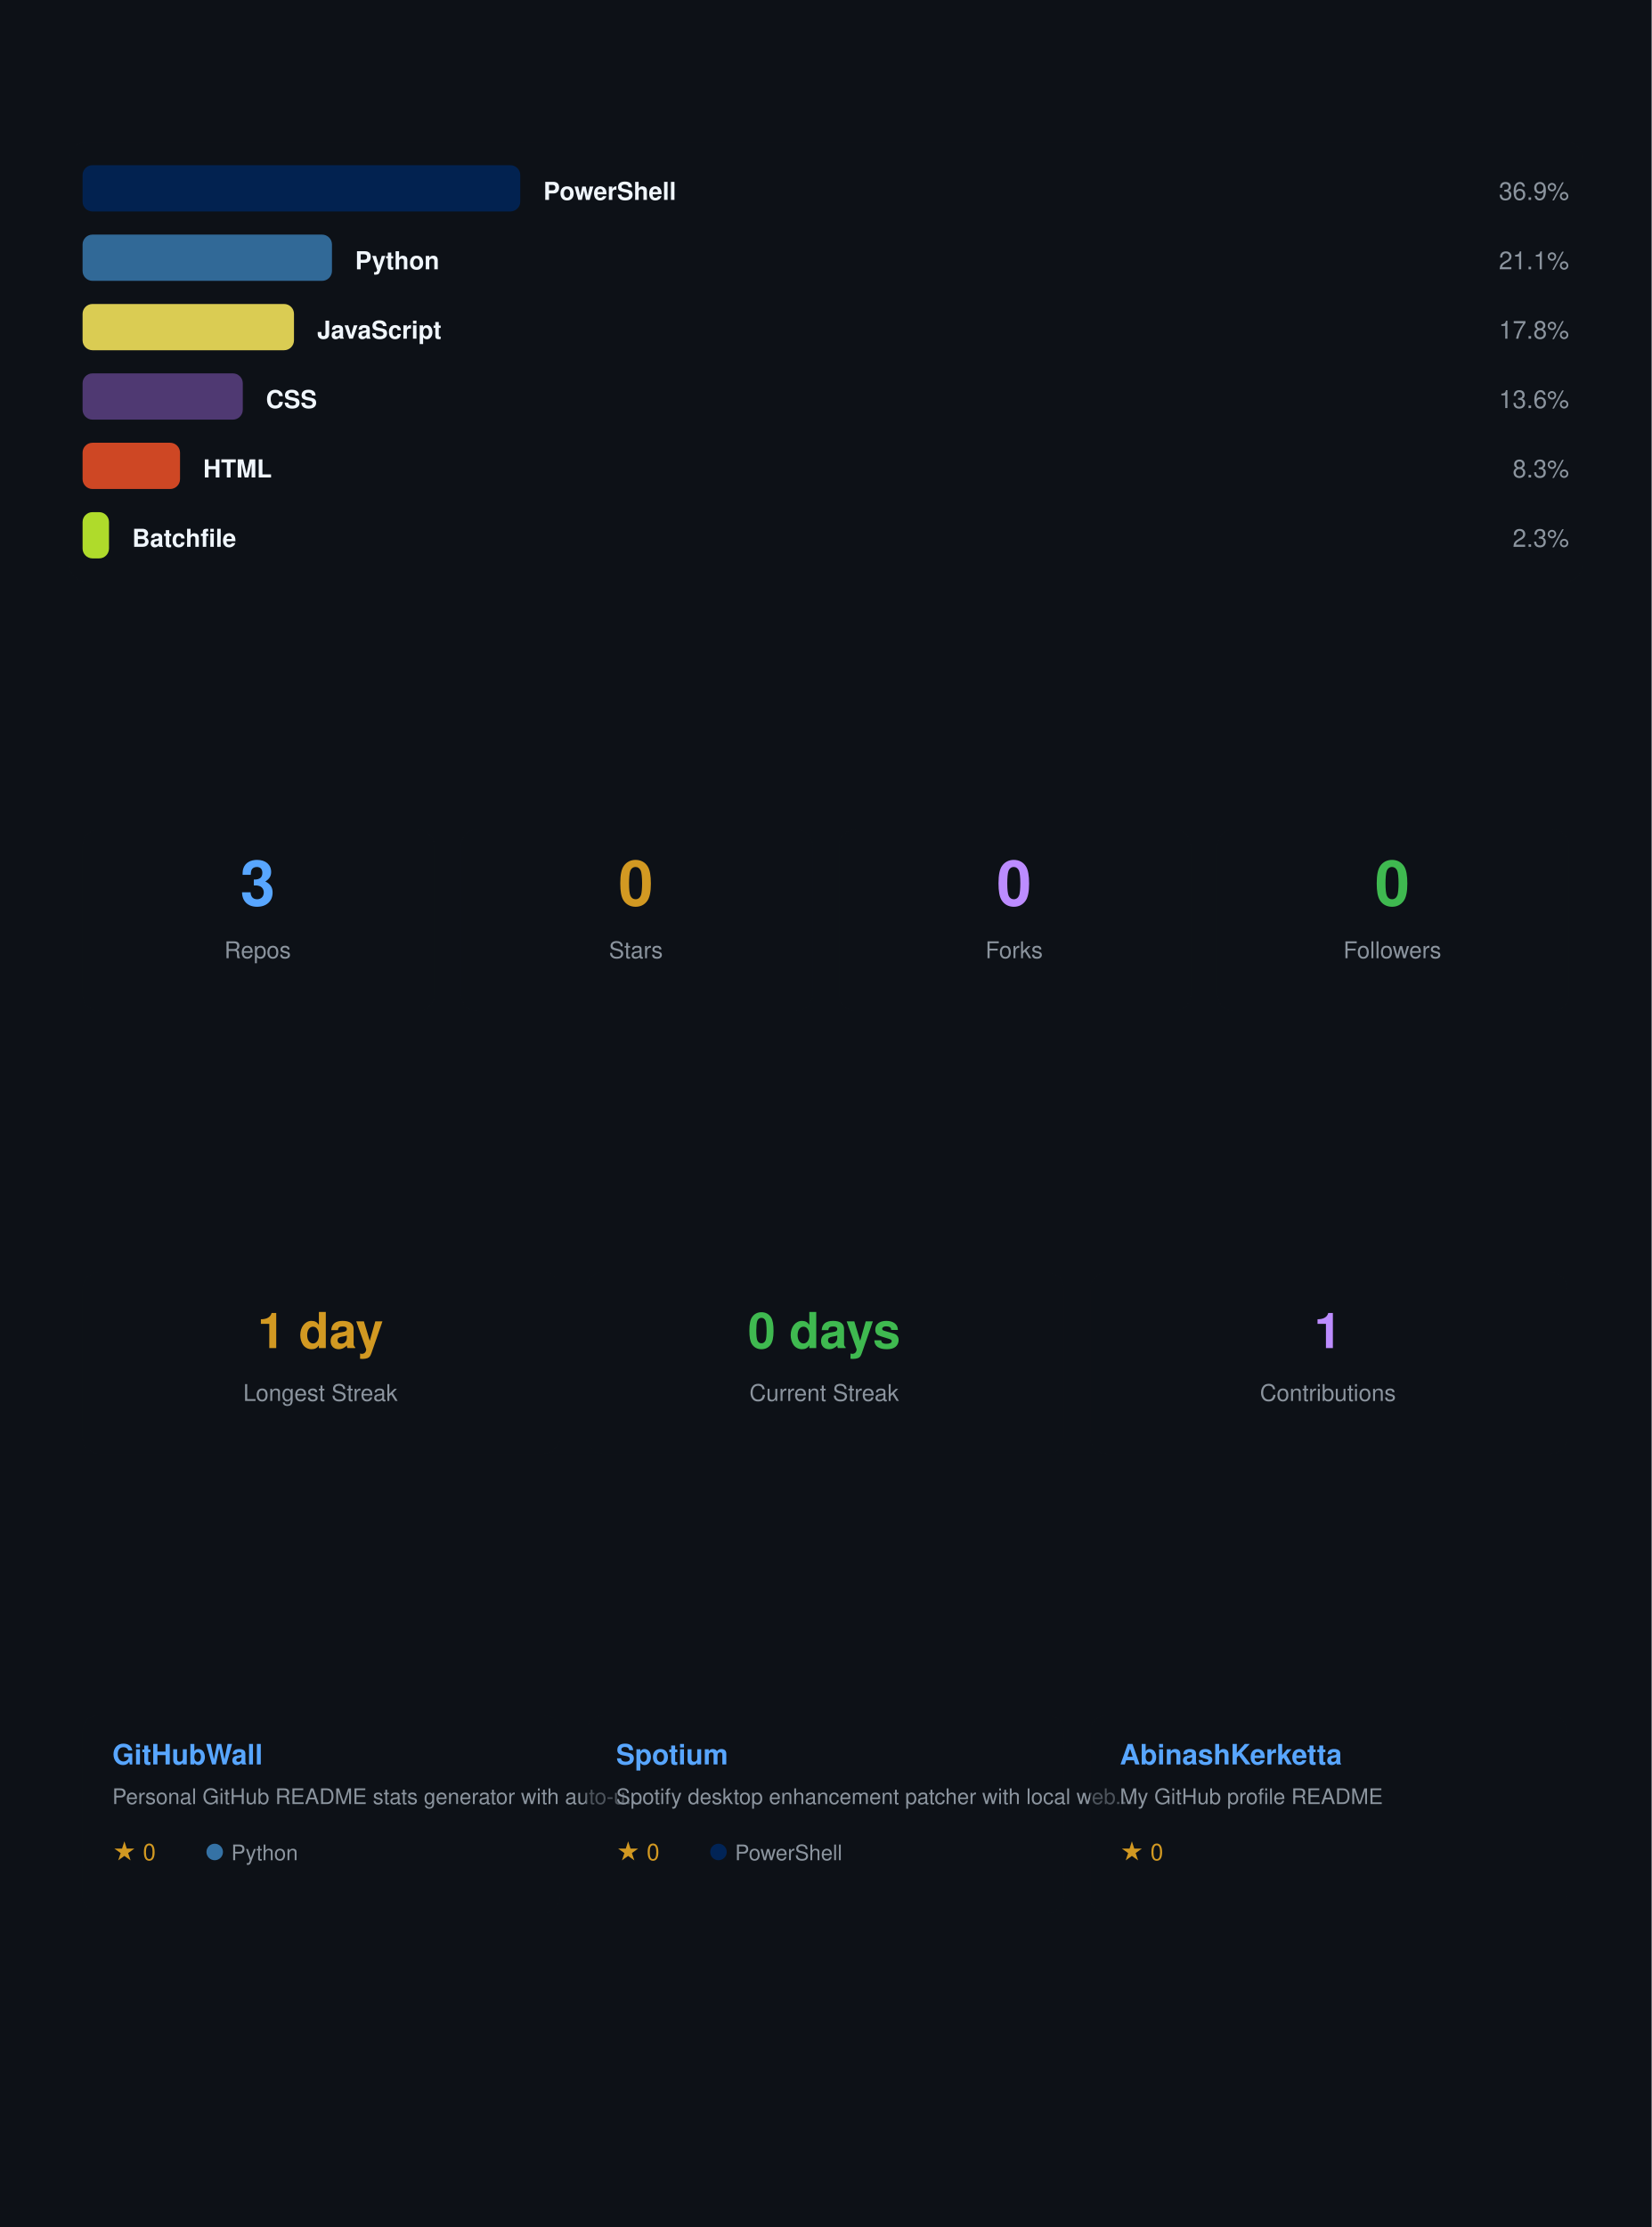
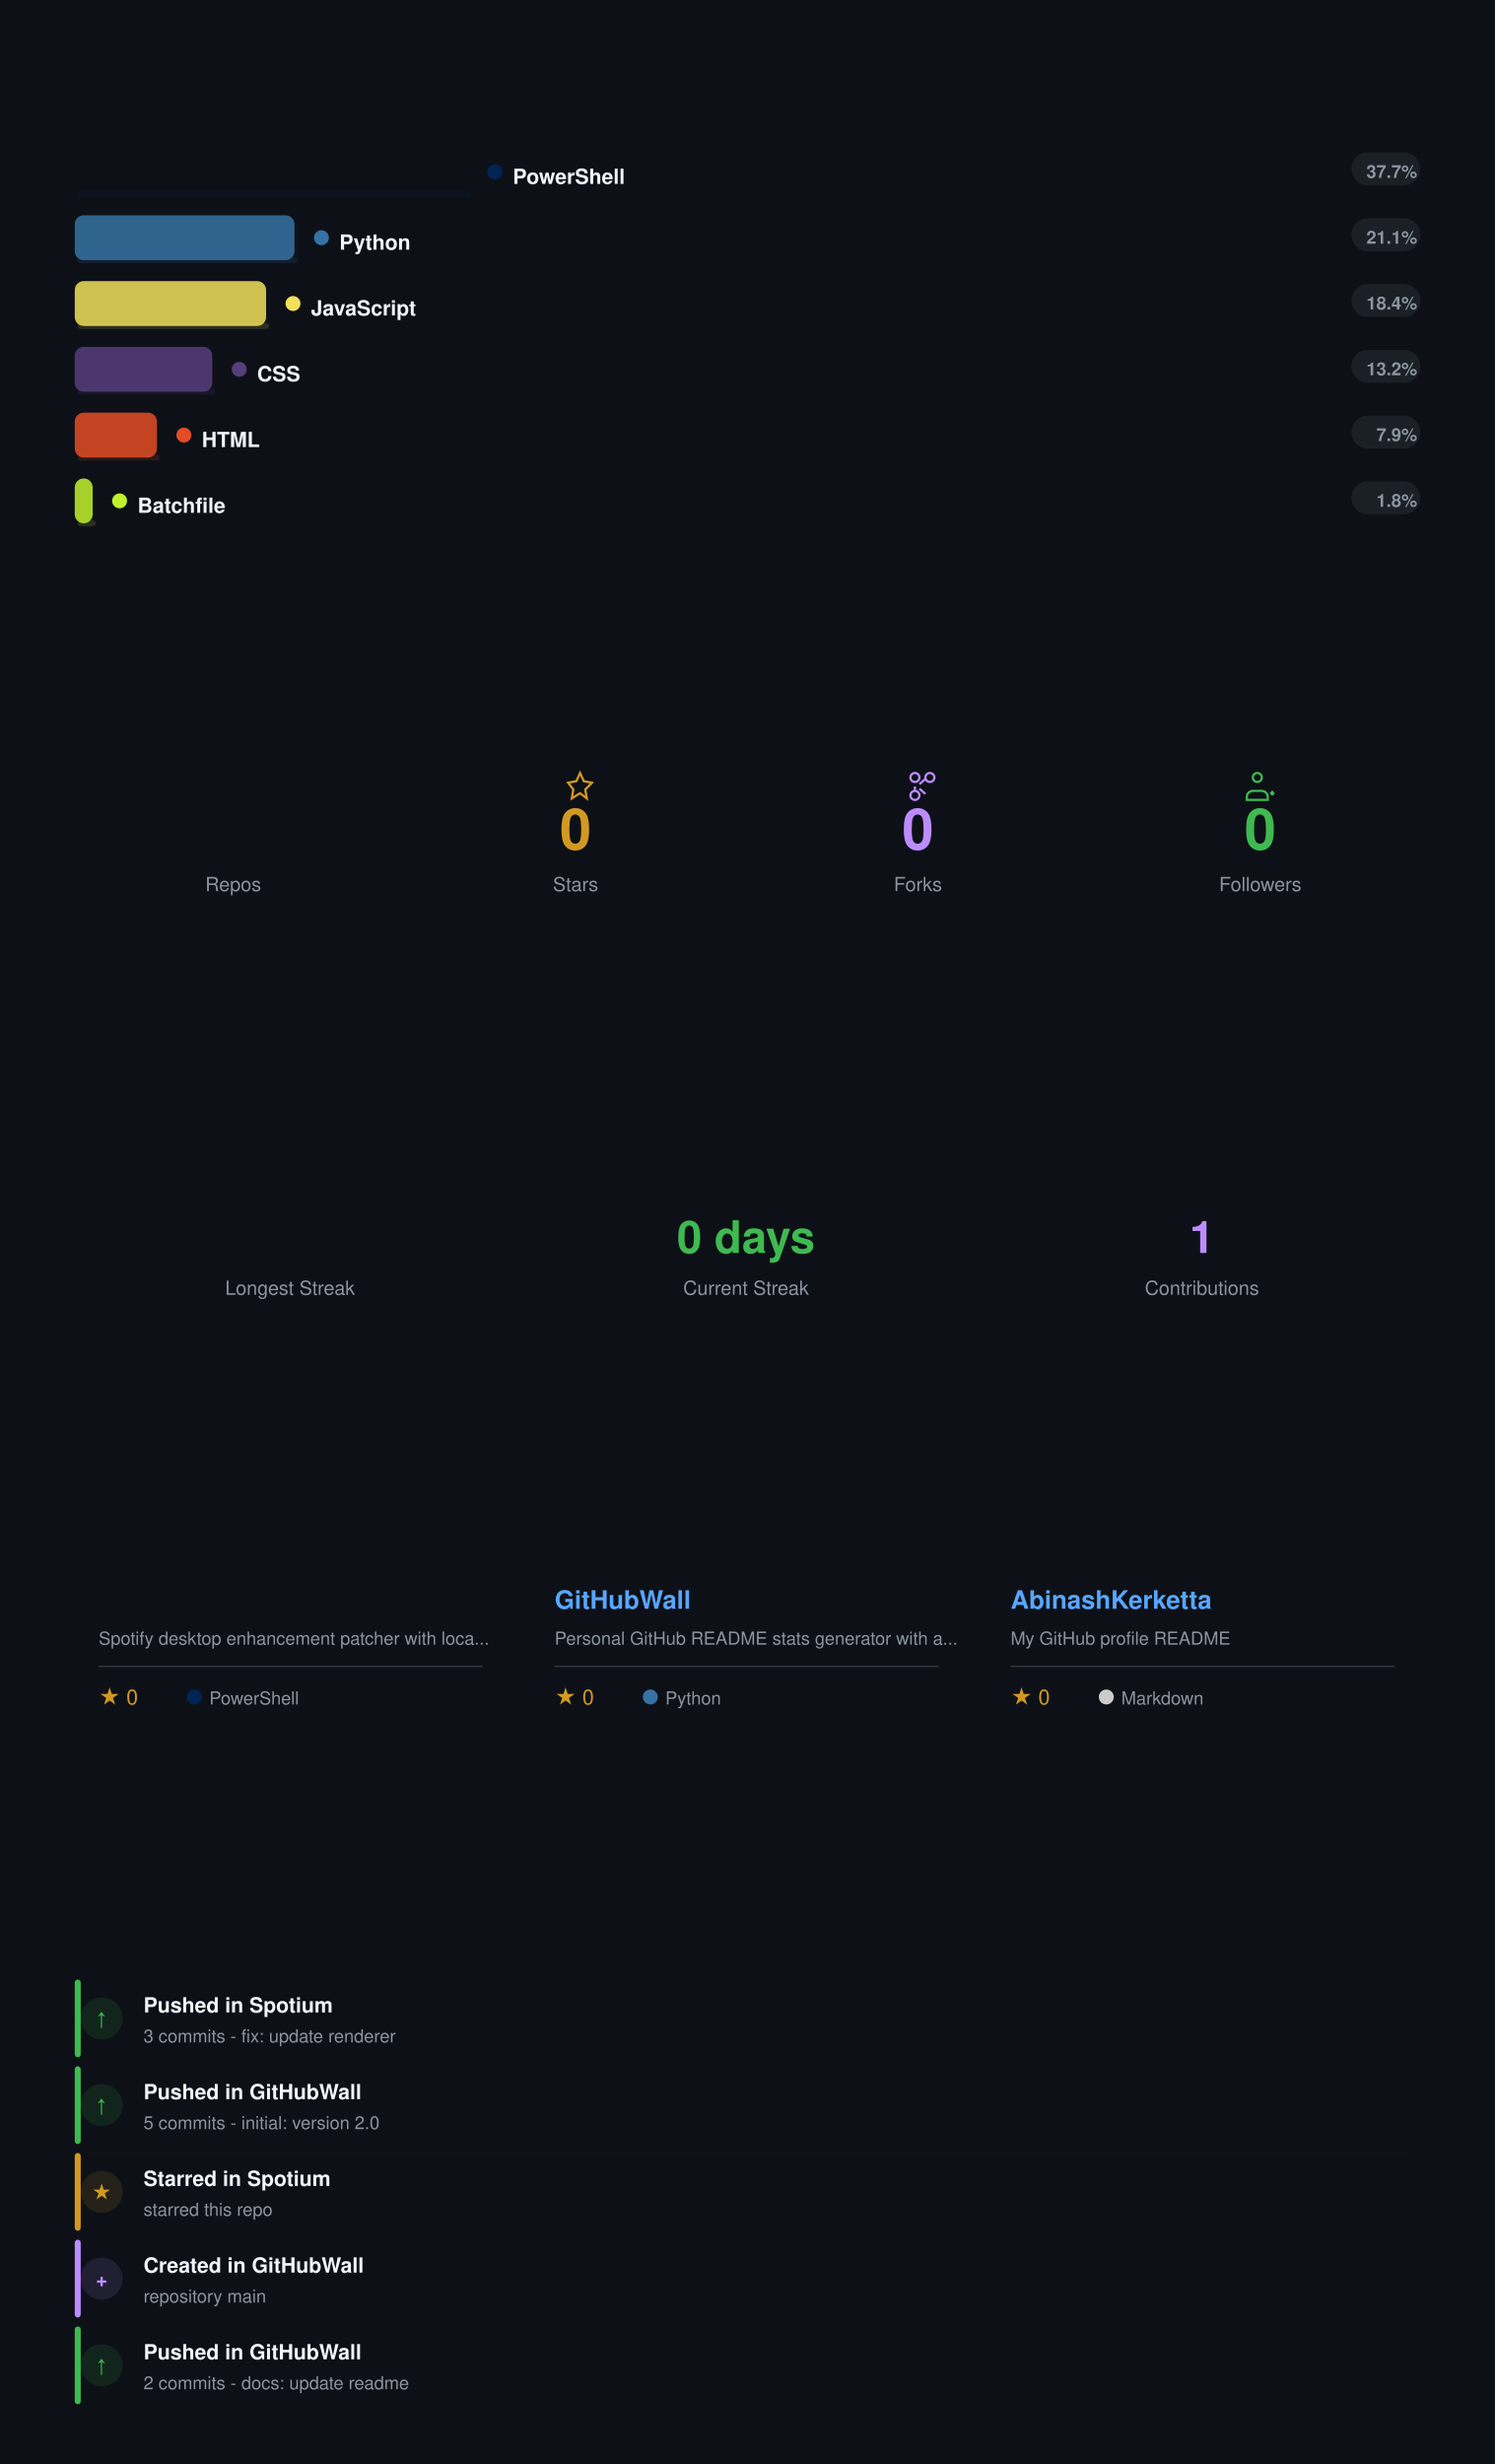
- <svg xmlns="http://www.w3.org/2000/svg" width="100%" height="1348" viewBox="0 0 1000 1348">
-   <rect width="1000" height="1348" fill="#0d1117" />
+ <svg xmlns="http://www.w3.org/2000/svg" width="100%" height="1648" viewBox="0 0 1000 1648">
+   <defs>
+     <linearGradient id="ag" x1="0" y1="0" x2="100%" y2="0">
+       <stop offset="0" stop-color="#58a6ff" />
+       <stop offset="100" stop-color="#3fb950" />
+     </linearGradient>
+   </defs>
+   <rect width="1000" height="1648" fill="#0d1117" />
  <g transform="translate(0,0)">
-     <rect x="50" y="52" width="140" height="3" rx="2" fill="url(#ag)" opacity="0.8" />
-     <rect x="42" y="86" width="916" height="266" rx="10" fill="#0d1117" opacity="0.5" />
-     <rect x="50" y="100" width="265" height="28" rx="6" fill="#012456" opacity="0.9" />
-     <text x="329" y="121" fill="#f0f6fc" font-size="15" font-weight="bold" font-family="-apple-system,BlinkMacSystemFont,Segoe UI,Helvetica,Arial,sans-serif" text-anchor="start">PowerShell</text>
-     <text x="950" y="121" fill="#8b949e" font-size="15" font-weight="normal" font-family="-apple-system,BlinkMacSystemFont,Segoe UI,Helvetica,Arial,sans-serif" text-anchor="end">36.9%</text>
-     <rect x="50" y="142" width="151" height="28" rx="6" fill="#3572A5" opacity="0.9" />
-     <text x="215" y="163" fill="#f0f6fc" font-size="15" font-weight="bold" font-family="-apple-system,BlinkMacSystemFont,Segoe UI,Helvetica,Arial,sans-serif" text-anchor="start">Python</text>
-     <text x="950" y="163" fill="#8b949e" font-size="15" font-weight="normal" font-family="-apple-system,BlinkMacSystemFont,Segoe UI,Helvetica,Arial,sans-serif" text-anchor="end">21.1%</text>
-     <rect x="50" y="184" width="128" height="28" rx="6" fill="#f1e05a" opacity="0.9" />
-     <text x="192" y="205" fill="#f0f6fc" font-size="15" font-weight="bold" font-family="-apple-system,BlinkMacSystemFont,Segoe UI,Helvetica,Arial,sans-serif" text-anchor="start">JavaScript</text>
-     <text x="950" y="205" fill="#8b949e" font-size="15" font-weight="normal" font-family="-apple-system,BlinkMacSystemFont,Segoe UI,Helvetica,Arial,sans-serif" text-anchor="end">17.8%</text>
-     <rect x="50" y="226" width="97" height="28" rx="6" fill="#563d7c" opacity="0.9" />
-     <text x="161" y="247" fill="#f0f6fc" font-size="15" font-weight="bold" font-family="-apple-system,BlinkMacSystemFont,Segoe UI,Helvetica,Arial,sans-serif" text-anchor="start">CSS</text>
-     <text x="950" y="247" fill="#8b949e" font-size="15" font-weight="normal" font-family="-apple-system,BlinkMacSystemFont,Segoe UI,Helvetica,Arial,sans-serif" text-anchor="end">13.6%</text>
-     <rect x="50" y="268" width="59" height="28" rx="6" fill="#e34c26" opacity="0.9" />
-     <text x="123" y="289" fill="#f0f6fc" font-size="15" font-weight="bold" font-family="-apple-system,BlinkMacSystemFont,Segoe UI,Helvetica,Arial,sans-serif" text-anchor="start">HTML</text>
-     <text x="950" y="289" fill="#8b949e" font-size="15" font-weight="normal" font-family="-apple-system,BlinkMacSystemFont,Segoe UI,Helvetica,Arial,sans-serif" text-anchor="end">8.3%</text>
-     <rect x="50" y="310" width="16" height="28" rx="6" fill="#C1F12E" opacity="0.9" />
-     <text x="80" y="331" fill="#f0f6fc" font-size="15" font-weight="bold" font-family="-apple-system,BlinkMacSystemFont,Segoe UI,Helvetica,Arial,sans-serif" text-anchor="start">Batchfile</text>
-     <text x="950" y="331" fill="#8b949e" font-size="15" font-weight="normal" font-family="-apple-system,BlinkMacSystemFont,Segoe UI,Helvetica,Arial,sans-serif" text-anchor="end">2.3%</text>
+     <rect x="52" y="128" width="263" height="4" rx="2" fill="#012456" opacity="0.15" />
+     <circle cx="331" cy="115" r="5" fill="#012456" />
+     <text x="343" y="123" fill="#f0f6fc" font-size="14" font-weight="bold" font-family="-apple-system,BlinkMacSystemFont,Segoe UI,Helvetica,Arial,sans-serif" text-anchor="start">PowerShell</text>
+     <rect x="904" y="102" width="46" height="22" rx="11" fill="#8b949e" opacity="0.12" />
+     <text x="948" y="119" fill="#8b949e" font-size="12" font-weight="bold" font-family="-apple-system,BlinkMacSystemFont,Segoe UI,Helvetica,Arial,sans-serif" text-anchor="end">37.7%</text>
+     <rect x="50" y="144" width="147" height="30" rx="6" fill="#3572A5" opacity="0.85" />
+     <rect x="52" y="172" width="147" height="4" rx="2" fill="#3572A5" opacity="0.15" />
+     <circle cx="215" cy="159" r="5" fill="#3572A5" />
+     <text x="227" y="167" fill="#f0f6fc" font-size="14" font-weight="bold" font-family="-apple-system,BlinkMacSystemFont,Segoe UI,Helvetica,Arial,sans-serif" text-anchor="start">Python</text>
+     <rect x="904" y="146" width="46" height="22" rx="11" fill="#8b949e" opacity="0.12" />
+     <text x="948" y="163" fill="#8b949e" font-size="12" font-weight="bold" font-family="-apple-system,BlinkMacSystemFont,Segoe UI,Helvetica,Arial,sans-serif" text-anchor="end">21.1%</text>
+     <rect x="50" y="188" width="128" height="30" rx="6" fill="#f1e05a" opacity="0.85" />
+     <rect x="52" y="216" width="128" height="4" rx="2" fill="#f1e05a" opacity="0.15" />
+     <circle cx="196" cy="203" r="5" fill="#f1e05a" />
+     <text x="208" y="211" fill="#f0f6fc" font-size="14" font-weight="bold" font-family="-apple-system,BlinkMacSystemFont,Segoe UI,Helvetica,Arial,sans-serif" text-anchor="start">JavaScript</text>
+     <rect x="904" y="190" width="46" height="22" rx="11" fill="#8b949e" opacity="0.12" />
+     <text x="948" y="207" fill="#8b949e" font-size="12" font-weight="bold" font-family="-apple-system,BlinkMacSystemFont,Segoe UI,Helvetica,Arial,sans-serif" text-anchor="end">18.4%</text>
+     <rect x="50" y="232" width="92" height="30" rx="6" fill="#563d7c" opacity="0.85" />
+     <rect x="52" y="260" width="92" height="4" rx="2" fill="#563d7c" opacity="0.15" />
+     <circle cx="160" cy="247" r="5" fill="#563d7c" />
+     <text x="172" y="255" fill="#f0f6fc" font-size="14" font-weight="bold" font-family="-apple-system,BlinkMacSystemFont,Segoe UI,Helvetica,Arial,sans-serif" text-anchor="start">CSS</text>
+     <rect x="904" y="234" width="46" height="22" rx="11" fill="#8b949e" opacity="0.12" />
+     <text x="948" y="251" fill="#8b949e" font-size="12" font-weight="bold" font-family="-apple-system,BlinkMacSystemFont,Segoe UI,Helvetica,Arial,sans-serif" text-anchor="end">13.2%</text>
+     <rect x="50" y="276" width="55" height="30" rx="6" fill="#e34c26" opacity="0.85" />
+     <rect x="52" y="304" width="55" height="4" rx="2" fill="#e34c26" opacity="0.15" />
+     <circle cx="123" cy="291" r="5" fill="#e34c26" />
+     <text x="135" y="299" fill="#f0f6fc" font-size="14" font-weight="bold" font-family="-apple-system,BlinkMacSystemFont,Segoe UI,Helvetica,Arial,sans-serif" text-anchor="start">HTML</text>
+     <rect x="904" y="278" width="46" height="22" rx="11" fill="#8b949e" opacity="0.12" />
+     <text x="948" y="295" fill="#8b949e" font-size="12" font-weight="bold" font-family="-apple-system,BlinkMacSystemFont,Segoe UI,Helvetica,Arial,sans-serif" text-anchor="end">7.9%</text>
+     <rect x="50" y="320" width="12" height="30" rx="6" fill="#C1F12E" opacity="0.85" />
+     <rect x="52" y="348" width="12" height="4" rx="2" fill="#C1F12E" opacity="0.15" />
+     <circle cx="80" cy="335" r="5" fill="#C1F12E" />
+     <text x="92" y="343" fill="#f0f6fc" font-size="14" font-weight="bold" font-family="-apple-system,BlinkMacSystemFont,Segoe UI,Helvetica,Arial,sans-serif" text-anchor="start">Batchfile</text>
+     <rect x="904" y="322" width="46" height="22" rx="11" fill="#8b949e" opacity="0.12" />
+     <text x="948" y="339" fill="#8b949e" font-size="12" font-weight="bold" font-family="-apple-system,BlinkMacSystemFont,Segoe UI,Helvetica,Arial,sans-serif" text-anchor="end">1.8%</text>
  </g>
-   <g transform="translate(0,402)">
-     <rect x="50" y="52" width="140" height="3" rx="2" fill="url(#ag)" opacity="0.8" />
-     <rect x="50" y="100" width="213" height="110" rx="10" fill="#0d1117" opacity="0.5" />
-     <text x="156" y="146" fill="#58a6ff" font-size="38" font-weight="bold" font-family="-apple-system,BlinkMacSystemFont,Segoe UI,Helvetica,Arial,sans-serif" text-anchor="middle">3</text>
-     <text x="156" y="178" fill="#8b949e" font-size="14" font-weight="normal" font-family="-apple-system,BlinkMacSystemFont,Segoe UI,Helvetica,Arial,sans-serif" text-anchor="middle">Repos</text>
-     <rect x="279" y="100" width="213" height="110" rx="10" fill="#0d1117" opacity="0.5" />
-     <text x="385" y="146" fill="#d29922" font-size="38" font-weight="bold" font-family="-apple-system,BlinkMacSystemFont,Segoe UI,Helvetica,Arial,sans-serif" text-anchor="middle">0</text>
-     <text x="385" y="178" fill="#8b949e" font-size="14" font-weight="normal" font-family="-apple-system,BlinkMacSystemFont,Segoe UI,Helvetica,Arial,sans-serif" text-anchor="middle">Stars</text>
-     <rect x="508" y="100" width="213" height="110" rx="10" fill="#0d1117" opacity="0.5" />
-     <text x="614" y="146" fill="#bc8cff" font-size="38" font-weight="bold" font-family="-apple-system,BlinkMacSystemFont,Segoe UI,Helvetica,Arial,sans-serif" text-anchor="middle">0</text>
-     <text x="614" y="178" fill="#8b949e" font-size="14" font-weight="normal" font-family="-apple-system,BlinkMacSystemFont,Segoe UI,Helvetica,Arial,sans-serif" text-anchor="middle">Forks</text>
-     <rect x="737" y="100" width="213" height="110" rx="10" fill="#0d1117" opacity="0.5" />
-     <text x="843" y="146" fill="#3fb950" font-size="38" font-weight="bold" font-family="-apple-system,BlinkMacSystemFont,Segoe UI,Helvetica,Arial,sans-serif" text-anchor="middle">0</text>
-     <text x="843" y="178" fill="#8b949e" font-size="14" font-weight="normal" font-family="-apple-system,BlinkMacSystemFont,Segoe UI,Helvetica,Arial,sans-serif" text-anchor="middle">Followers</text>
+   <g transform="translate(0,406)">
+     <text x="156" y="190" fill="#8b949e" font-size="13" font-weight="normal" font-family="-apple-system,BlinkMacSystemFont,Segoe UI,Helvetica,Arial,sans-serif" text-anchor="middle">Repos</text>
+     <rect x="279" y="100" width="213" height="120" rx="10" fill="#0d1117" opacity="0.6" />
+     <svg x="373" y="108" width="24" height="24" viewBox="0 0 24 24" color="#d29922">
+       <path d="M15 3l2.5 5.5L23 9.5l-4.5 4.5 1 6L15 16.5 9.5 20l1-6L7 9.5l5.5-1L15 3z" fill="none" stroke="currentColor" stroke-width="1.5" />
+     </svg>
+     <text x="385" y="162" fill="#d29922" font-size="38" font-weight="bold" font-family="-apple-system,BlinkMacSystemFont,Segoe UI,Helvetica,Arial,sans-serif" text-anchor="middle">0</text>
+     <text x="385" y="190" fill="#8b949e" font-size="13" font-weight="normal" font-family="-apple-system,BlinkMacSystemFont,Segoe UI,Helvetica,Arial,sans-serif" text-anchor="middle">Stars</text>
+     <rect x="508" y="100" width="213" height="120" rx="10" fill="#0d1117" opacity="0.6" />
+     <svg x="602" y="108" width="24" height="24" viewBox="0 0 24 24" color="#bc8cff">
+       <path d="M10 9a3 3 0 100-6 3 3 0 000 6zM20 9a3 3 0 100-6 3 3 0 000 6zM10 21a3 3 0 100-6 3 3 0 000 6zM10 12v3M17 7l-4 3.5M17 17l-4-3.5" stroke="currentColor" stroke-width="1.5" fill="none" />
+     </svg>
+     <text x="614" y="162" fill="#bc8cff" font-size="38" font-weight="bold" font-family="-apple-system,BlinkMacSystemFont,Segoe UI,Helvetica,Arial,sans-serif" text-anchor="middle">0</text>
+     <text x="614" y="190" fill="#8b949e" font-size="13" font-weight="normal" font-family="-apple-system,BlinkMacSystemFont,Segoe UI,Helvetica,Arial,sans-serif" text-anchor="middle">Forks</text>
+     <rect x="737" y="100" width="213" height="120" rx="10" fill="#0d1117" opacity="0.6" />
+     <svg x="831" y="108" width="24" height="24" viewBox="0 0 24 24" color="#3fb950">
+       <path d="M17 19v2H3v-2a4 4 0 014-4h6a4 4 0 014 4zM10 9a3 3 0 100-6 3 3 0 000 6zM20 15v3M21.5 16.5h-3" stroke="currentColor" stroke-width="1.5" fill="none" />
+     </svg>
+     <text x="843" y="162" fill="#3fb950" font-size="38" font-weight="bold" font-family="-apple-system,BlinkMacSystemFont,Segoe UI,Helvetica,Arial,sans-serif" text-anchor="middle">0</text>
+     <text x="843" y="190" fill="#8b949e" font-size="13" font-weight="normal" font-family="-apple-system,BlinkMacSystemFont,Segoe UI,Helvetica,Arial,sans-serif" text-anchor="middle">Followers</text>
  </g>
-   <g transform="translate(0,670)">
-     <rect x="50" y="52" width="140" height="3" rx="2" fill="url(#ag)" opacity="0.8" />
-     <rect x="50" y="100" width="289" height="110" rx="10" fill="#0d1117" opacity="0.5" />
-     <text x="194" y="146" fill="#d29922" font-size="30" font-weight="bold" font-family="-apple-system,BlinkMacSystemFont,Segoe UI,Helvetica,Arial,sans-serif" text-anchor="middle">1 day</text>
-     <text x="194" y="178" fill="#8b949e" font-size="14" font-weight="normal" font-family="-apple-system,BlinkMacSystemFont,Segoe UI,Helvetica,Arial,sans-serif" text-anchor="middle">Longest Streak</text>
-     <rect x="355" y="100" width="289" height="110" rx="10" fill="#0d1117" opacity="0.5" />
-     <text x="499" y="146" fill="#3fb950" font-size="30" font-weight="bold" font-family="-apple-system,BlinkMacSystemFont,Segoe UI,Helvetica,Arial,sans-serif" text-anchor="middle">0 days</text>
-     <text x="499" y="178" fill="#8b949e" font-size="14" font-weight="normal" font-family="-apple-system,BlinkMacSystemFont,Segoe UI,Helvetica,Arial,sans-serif" text-anchor="middle">Current Streak</text>
-     <rect x="660" y="100" width="289" height="110" rx="10" fill="#0d1117" opacity="0.5" />
-     <text x="804" y="146" fill="#bc8cff" font-size="30" font-weight="bold" font-family="-apple-system,BlinkMacSystemFont,Segoe UI,Helvetica,Arial,sans-serif" text-anchor="middle">1</text>
-     <text x="804" y="178" fill="#8b949e" font-size="14" font-weight="normal" font-family="-apple-system,BlinkMacSystemFont,Segoe UI,Helvetica,Arial,sans-serif" text-anchor="middle">Contributions</text>
+   <g transform="translate(0,676)">
+     <text x="194" y="190" fill="#8b949e" font-size="13" font-weight="normal" font-family="-apple-system,BlinkMacSystemFont,Segoe UI,Helvetica,Arial,sans-serif" text-anchor="middle">Longest Streak</text>
+     <rect x="355" y="100" width="289" height="120" rx="10" fill="#0d1117" opacity="0.6" />
+     <text x="499" y="162" fill="#3fb950" font-size="30" font-weight="bold" font-family="-apple-system,BlinkMacSystemFont,Segoe UI,Helvetica,Arial,sans-serif" text-anchor="middle">0 days</text>
+     <text x="499" y="190" fill="#8b949e" font-size="13" font-weight="normal" font-family="-apple-system,BlinkMacSystemFont,Segoe UI,Helvetica,Arial,sans-serif" text-anchor="middle">Current Streak</text>
+     <rect x="660" y="100" width="289" height="120" rx="10" fill="#0d1117" opacity="0.6" />
+     <text x="804" y="162" fill="#bc8cff" font-size="30" font-weight="bold" font-family="-apple-system,BlinkMacSystemFont,Segoe UI,Helvetica,Arial,sans-serif" text-anchor="middle">1</text>
+     <text x="804" y="190" fill="#8b949e" font-size="13" font-weight="normal" font-family="-apple-system,BlinkMacSystemFont,Segoe UI,Helvetica,Arial,sans-serif" text-anchor="middle">Contributions</text>
  </g>
-   <g transform="translate(0,938)">
-     <rect x="50" y="52" width="140" height="3" rx="2" fill="url(#ag)" opacity="0.8" />
-     <rect x="50" y="100" width="289" height="120" rx="10" fill="#0d1117" opacity="0.5" />
-     <text x="68" y="130" fill="#58a6ff" font-size="17" font-weight="bold" font-family="-apple-system,BlinkMacSystemFont,Segoe UI,Helvetica,Arial,sans-serif" text-anchor="start">GitHubWall</text>
-     <text x="68" y="154" fill="#8b949e" font-size="13" font-weight="normal" font-family="-apple-system,BlinkMacSystemFont,Segoe UI,Helvetica,Arial,sans-serif" text-anchor="start">Personal GitHub README stats generator with auto-u...</text>
-     <text x="68" y="188" fill="#d29922" font-size="14" font-weight="normal" font-family="-apple-system,BlinkMacSystemFont,Segoe UI,Helvetica,Arial,sans-serif" text-anchor="start">★ 0</text>
-     <circle cx="130" cy="183" r="5" fill="#3572A5" />
-     <text x="140" y="188" fill="#8b949e" font-size="13" font-weight="normal" font-family="-apple-system,BlinkMacSystemFont,Segoe UI,Helvetica,Arial,sans-serif" text-anchor="start">Python</text>
-     <rect x="355" y="100" width="289" height="120" rx="10" fill="#0d1117" opacity="0.5" />
-     <text x="373" y="130" fill="#58a6ff" font-size="17" font-weight="bold" font-family="-apple-system,BlinkMacSystemFont,Segoe UI,Helvetica,Arial,sans-serif" text-anchor="start">Spotium</text>
-     <text x="373" y="154" fill="#8b949e" font-size="13" font-weight="normal" font-family="-apple-system,BlinkMacSystemFont,Segoe UI,Helvetica,Arial,sans-serif" text-anchor="start">Spotify desktop enhancement patcher with local web...</text>
-     <text x="373" y="188" fill="#d29922" font-size="14" font-weight="normal" font-family="-apple-system,BlinkMacSystemFont,Segoe UI,Helvetica,Arial,sans-serif" text-anchor="start">★ 0</text>
-     <circle cx="435" cy="183" r="5" fill="#012456" />
-     <text x="445" y="188" fill="#8b949e" font-size="13" font-weight="normal" font-family="-apple-system,BlinkMacSystemFont,Segoe UI,Helvetica,Arial,sans-serif" text-anchor="start">PowerShell</text>
-     <rect x="660" y="100" width="289" height="120" rx="10" fill="#0d1117" opacity="0.5" />
-     <text x="678" y="130" fill="#58a6ff" font-size="17" font-weight="bold" font-family="-apple-system,BlinkMacSystemFont,Segoe UI,Helvetica,Arial,sans-serif" text-anchor="start">AbinashKerketta</text>
-     <text x="678" y="154" fill="#8b949e" font-size="13" font-weight="normal" font-family="-apple-system,BlinkMacSystemFont,Segoe UI,Helvetica,Arial,sans-serif" text-anchor="start">My GitHub profile README</text>
-     <text x="678" y="188" fill="#d29922" font-size="14" font-weight="normal" font-family="-apple-system,BlinkMacSystemFont,Segoe UI,Helvetica,Arial,sans-serif" text-anchor="start">★ 0</text>
+   <g transform="translate(0,946)">
+     <text x="66" y="154" fill="#8b949e" font-size="12" font-weight="normal" font-family="-apple-system,BlinkMacSystemFont,Segoe UI,Helvetica,Arial,sans-serif" text-anchor="start">Spotify desktop enhancement patcher with loca...</text>
+     <rect x="66" y="168" width="257" height="1" fill="#30363d" />
+     <text x="66" y="194" fill="#d29922" font-size="14" font-weight="normal" font-family="-apple-system,BlinkMacSystemFont,Segoe UI,Helvetica,Arial,sans-serif" text-anchor="start">★ 0</text>
+     <circle cx="130" cy="189" r="5" fill="#012456" />
+     <text x="140" y="194" fill="#8b949e" font-size="12" font-weight="normal" font-family="-apple-system,BlinkMacSystemFont,Segoe UI,Helvetica,Arial,sans-serif" text-anchor="start">PowerShell</text>
+     <rect x="355" y="100" width="289" height="130" rx="10" fill="#0d1117" opacity="0.6" />
+     <text x="371" y="130" fill="#58a6ff" font-size="17" font-weight="bold" font-family="-apple-system,BlinkMacSystemFont,Segoe UI,Helvetica,Arial,sans-serif" text-anchor="start">GitHubWall</text>
+     <text x="371" y="154" fill="#8b949e" font-size="12" font-weight="normal" font-family="-apple-system,BlinkMacSystemFont,Segoe UI,Helvetica,Arial,sans-serif" text-anchor="start">Personal GitHub README stats generator with a...</text>
+     <rect x="371" y="168" width="257" height="1" fill="#30363d" />
+     <text x="371" y="194" fill="#d29922" font-size="14" font-weight="normal" font-family="-apple-system,BlinkMacSystemFont,Segoe UI,Helvetica,Arial,sans-serif" text-anchor="start">★ 0</text>
+     <circle cx="435" cy="189" r="5" fill="#3572A5" />
+     <text x="445" y="194" fill="#8b949e" font-size="12" font-weight="normal" font-family="-apple-system,BlinkMacSystemFont,Segoe UI,Helvetica,Arial,sans-serif" text-anchor="start">Python</text>
+     <rect x="660" y="100" width="289" height="130" rx="10" fill="#0d1117" opacity="0.6" />
+     <text x="676" y="130" fill="#58a6ff" font-size="17" font-weight="bold" font-family="-apple-system,BlinkMacSystemFont,Segoe UI,Helvetica,Arial,sans-serif" text-anchor="start">AbinashKerketta</text>
+     <text x="676" y="154" fill="#8b949e" font-size="12" font-weight="normal" font-family="-apple-system,BlinkMacSystemFont,Segoe UI,Helvetica,Arial,sans-serif" text-anchor="start">My GitHub profile README</text>
+     <rect x="676" y="168" width="257" height="1" fill="#30363d" />
+     <text x="676" y="194" fill="#d29922" font-size="14" font-weight="normal" font-family="-apple-system,BlinkMacSystemFont,Segoe UI,Helvetica,Arial,sans-serif" text-anchor="start">★ 0</text>
+     <circle cx="740" cy="189" r="5" fill="#ccc" />
+     <text x="750" y="194" fill="#8b949e" font-size="12" font-weight="normal" font-family="-apple-system,BlinkMacSystemFont,Segoe UI,Helvetica,Arial,sans-serif" text-anchor="start">Markdown</text>
  </g>
-   <g transform="translate(0,1210)">
- 
- </g>
+   <g transform="translate(0,1224)">
+     <rect x="50" y="100" width="4" height="52" rx="2" fill="#3fb950" />
+     <circle cx="68" cy="126" r="14" fill="#3fb950" opacity="0.12" />
+     <text x="68" y="131" fill="#3fb950" font-size="13" font-weight="bold" font-family="-apple-system,BlinkMacSystemFont,Segoe UI,Helvetica,Arial,sans-serif" text-anchor="middle">↑</text>
+     <text x="96" y="122" fill="#f0f6fc" font-size="14" font-weight="bold" font-family="-apple-system,BlinkMacSystemFont,Segoe UI,Helvetica,Arial,sans-serif" text-anchor="start">Pushed in Spotium</text>
+     <text x="96" y="142" fill="#8b949e" font-size="12" font-weight="normal" font-family="-apple-system,BlinkMacSystemFont,Segoe UI,Helvetica,Arial,sans-serif" text-anchor="start">3 commits - fix: update renderer</text>
+     <rect x="50" y="158" width="900" height="52" rx="8" fill="#0d1117" opacity="0.5" />
+     <rect x="50" y="158" width="4" height="52" rx="2" fill="#3fb950" />
+     <circle cx="68" cy="184" r="14" fill="#3fb950" opacity="0.12" />
+     <text x="68" y="189" fill="#3fb950" font-size="13" font-weight="bold" font-family="-apple-system,BlinkMacSystemFont,Segoe UI,Helvetica,Arial,sans-serif" text-anchor="middle">↑</text>
+     <text x="96" y="180" fill="#f0f6fc" font-size="14" font-weight="bold" font-family="-apple-system,BlinkMacSystemFont,Segoe UI,Helvetica,Arial,sans-serif" text-anchor="start">Pushed in GitHubWall</text>
+     <text x="96" y="200" fill="#8b949e" font-size="12" font-weight="normal" font-family="-apple-system,BlinkMacSystemFont,Segoe UI,Helvetica,Arial,sans-serif" text-anchor="start">5 commits - initial: version 2.0</text>
+     <rect x="50" y="216" width="900" height="52" rx="8" fill="#0d1117" opacity="0.5" />
+     <rect x="50" y="216" width="4" height="52" rx="2" fill="#d29922" />
+     <circle cx="68" cy="242" r="14" fill="#d29922" opacity="0.12" />
+     <text x="68" y="247" fill="#d29922" font-size="13" font-weight="bold" font-family="-apple-system,BlinkMacSystemFont,Segoe UI,Helvetica,Arial,sans-serif" text-anchor="middle">★</text>
+     <text x="96" y="238" fill="#f0f6fc" font-size="14" font-weight="bold" font-family="-apple-system,BlinkMacSystemFont,Segoe UI,Helvetica,Arial,sans-serif" text-anchor="start">Starred in Spotium</text>
+     <text x="96" y="258" fill="#8b949e" font-size="12" font-weight="normal" font-family="-apple-system,BlinkMacSystemFont,Segoe UI,Helvetica,Arial,sans-serif" text-anchor="start">starred this repo</text>
+     <rect x="50" y="274" width="900" height="52" rx="8" fill="#0d1117" opacity="0.5" />
+     <rect x="50" y="274" width="4" height="52" rx="2" fill="#bc8cff" />
+     <circle cx="68" cy="300" r="14" fill="#bc8cff" opacity="0.12" />
+     <text x="68" y="305" fill="#bc8cff" font-size="13" font-weight="bold" font-family="-apple-system,BlinkMacSystemFont,Segoe UI,Helvetica,Arial,sans-serif" text-anchor="middle">+</text>
+     <text x="96" y="296" fill="#f0f6fc" font-size="14" font-weight="bold" font-family="-apple-system,BlinkMacSystemFont,Segoe UI,Helvetica,Arial,sans-serif" text-anchor="start">Created in GitHubWall</text>
+     <text x="96" y="316" fill="#8b949e" font-size="12" font-weight="normal" font-family="-apple-system,BlinkMacSystemFont,Segoe UI,Helvetica,Arial,sans-serif" text-anchor="start">repository main</text>
+     <rect x="50" y="332" width="900" height="52" rx="8" fill="#0d1117" opacity="0.5" />
+     <rect x="50" y="332" width="4" height="52" rx="2" fill="#3fb950" />
+     <circle cx="68" cy="358" r="14" fill="#3fb950" opacity="0.12" />
+     <text x="68" y="363" fill="#3fb950" font-size="13" font-weight="bold" font-family="-apple-system,BlinkMacSystemFont,Segoe UI,Helvetica,Arial,sans-serif" text-anchor="middle">↑</text>
+     <text x="96" y="354" fill="#f0f6fc" font-size="14" font-weight="bold" font-family="-apple-system,BlinkMacSystemFont,Segoe UI,Helvetica,Arial,sans-serif" text-anchor="start">Pushed in GitHubWall</text>
+     <text x="96" y="374" fill="#8b949e" font-size="12" font-weight="normal" font-family="-apple-system,BlinkMacSystemFont,Segoe UI,Helvetica,Arial,sans-serif" text-anchor="start">2 commits - docs: update readme</text>
+   </g>
</svg>
